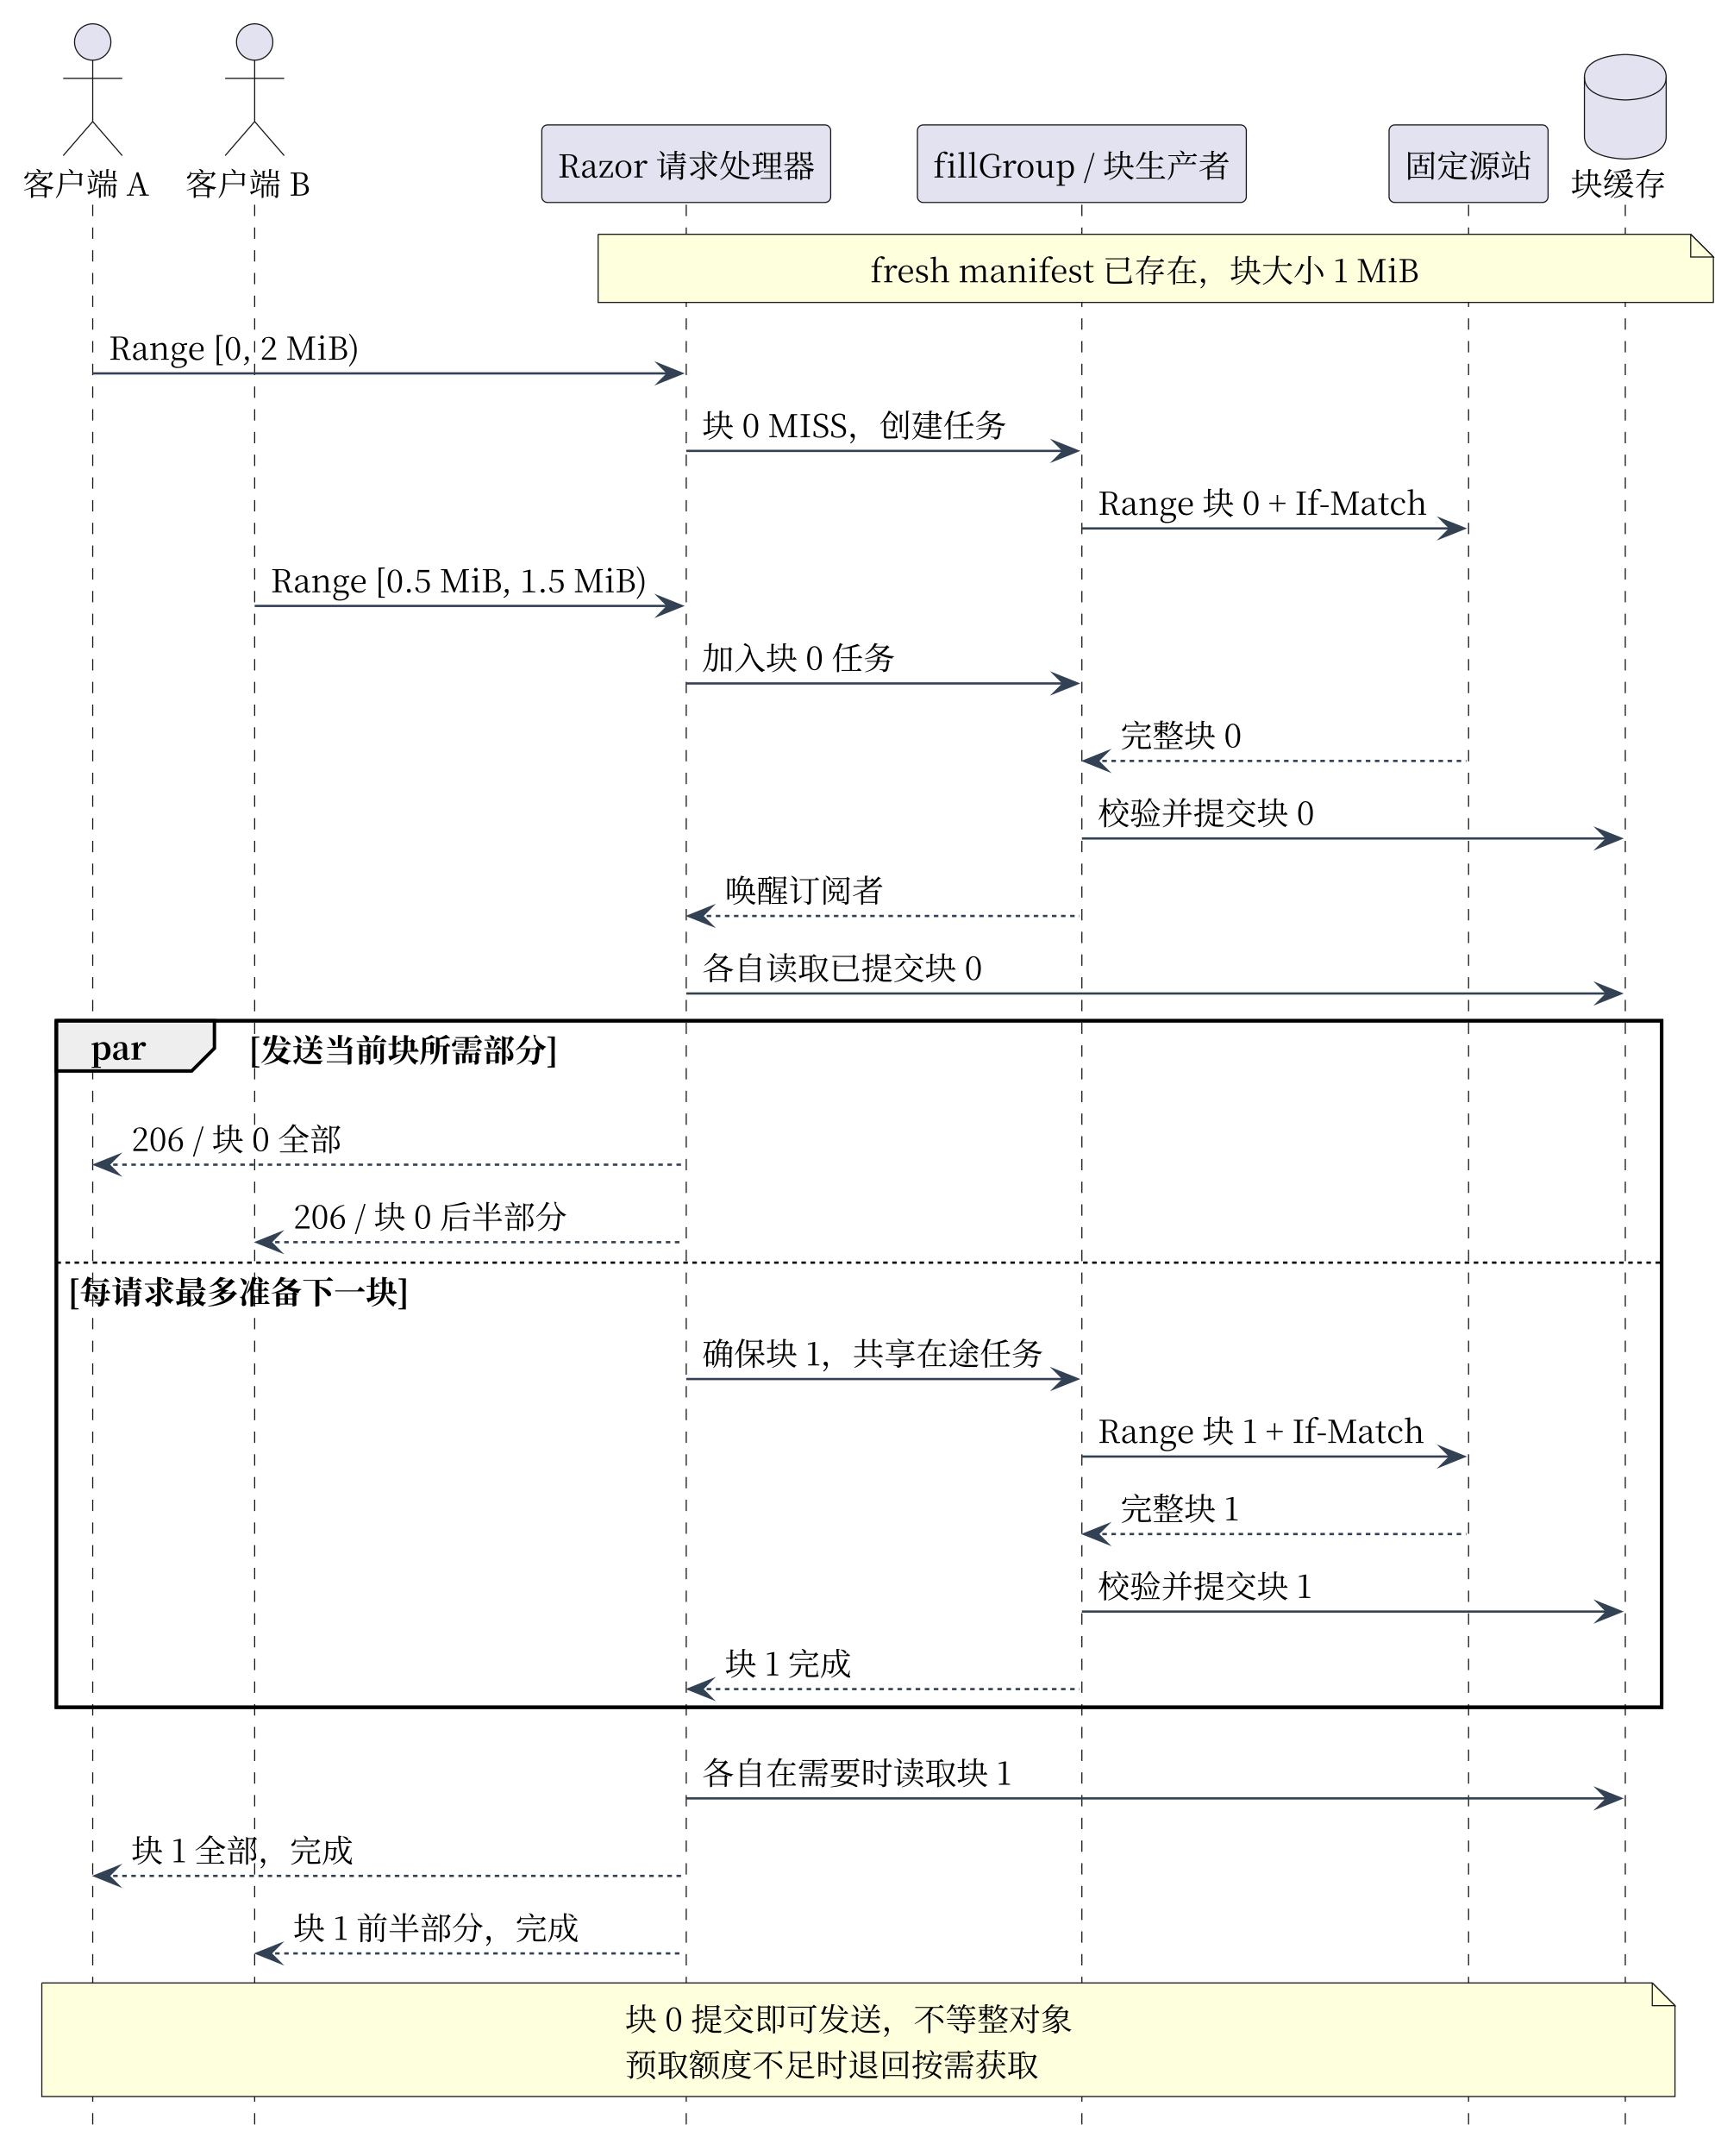
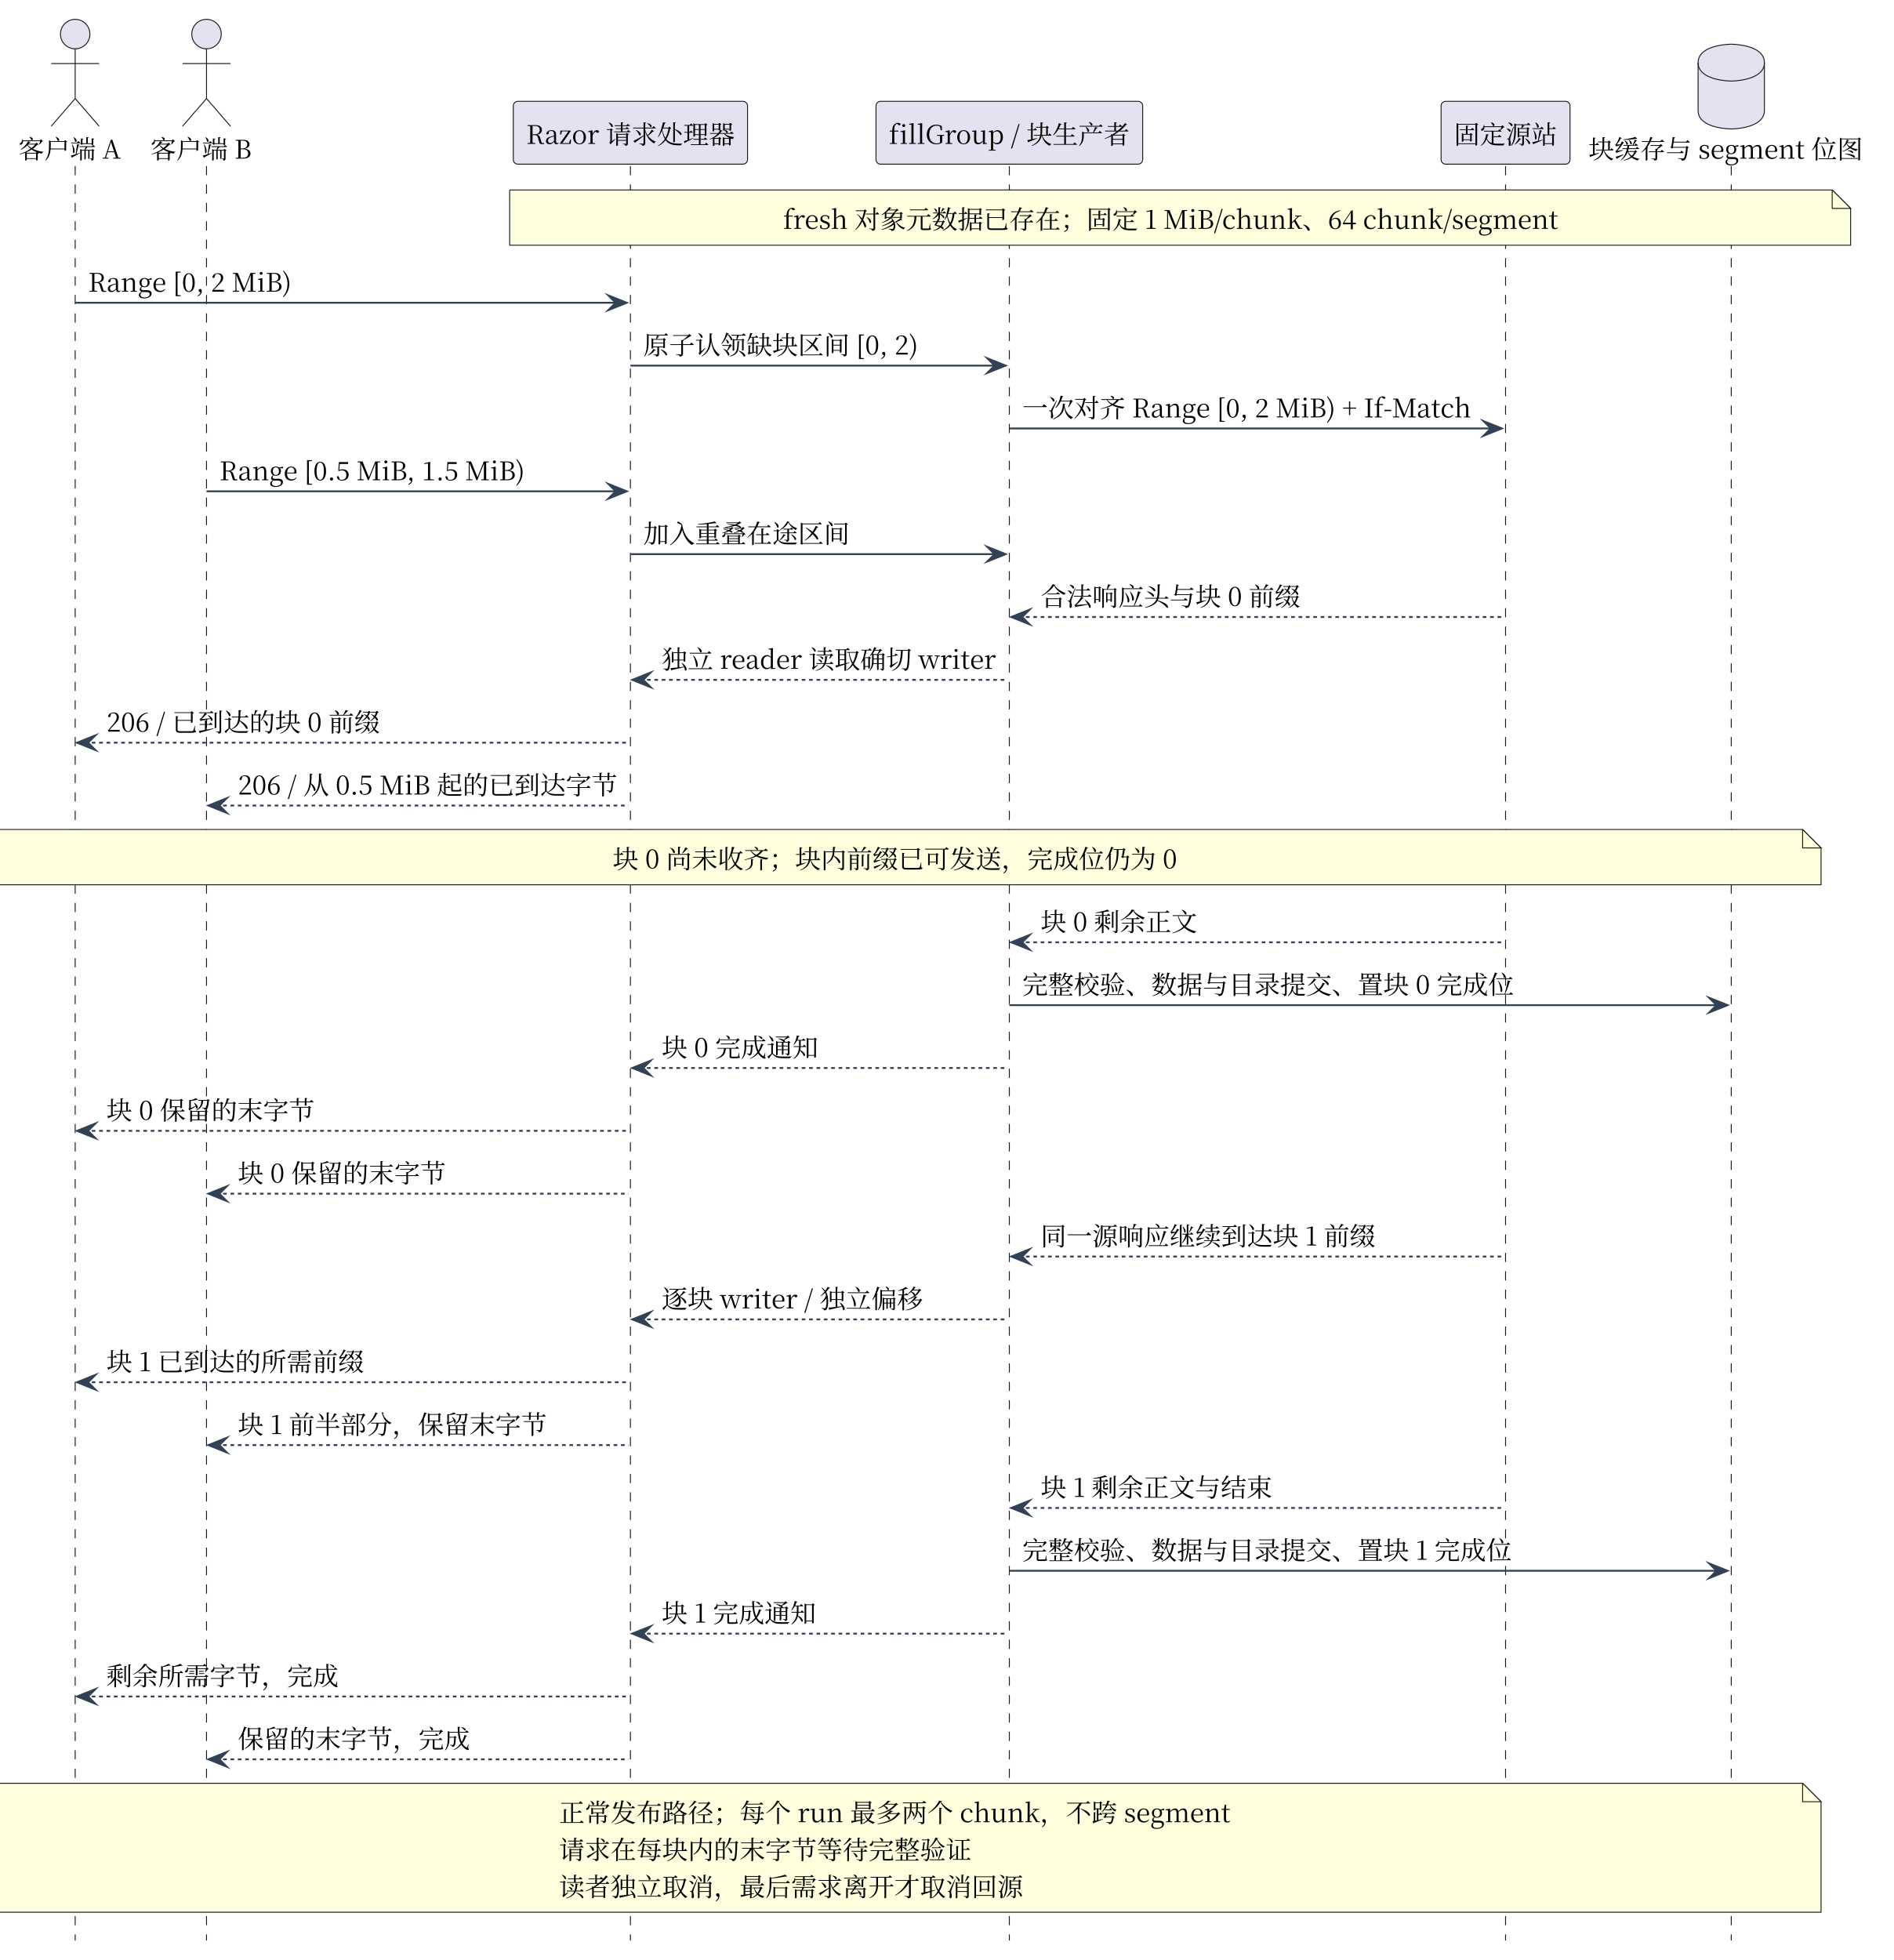
- <svg xmlns="http://www.w3.org/2000/svg" version="1.1" data-diagram-type="SEQUENCE" style="width:755px;height:949px;background:#FFFFFF;" width="755px" height="949px" viewBox="0 0 755 949" zoomAndPan="magnify" preserveAspectRatio="none" contentStyleType="text/css">
+ <svg xmlns="http://www.w3.org/2000/svg" version="1.1" data-diagram-type="SEQUENCE" style="width:1028px;height:1064px;background:#FFFFFF;" width="1028px" height="1064px" viewBox="0 0 1028 1064" zoomAndPan="magnify" preserveAspectRatio="none" contentStyleType="text/css">
  <defs />
  <g font-family="sans-serif" lengthAdjust="spacing">
-     <rect x="24.818" y="449.297" width="706.718" height="302.179" fill="none" style="stroke:#000;stroke-width:1.5;" />
    <g class="participant-lifeline" data-qualified-name="A" data-entity-uid="part1" id="part1-lifeline" data-source-line="10">
      <g>
-         <rect x="37.318" y="90.118" width="8" height="847.948" fill="#000" fill-opacity="0" />
-         <line x1="40.818" y1="90.118" x2="40.818" y2="938.066" style="stroke:#181818;stroke-width:0.5;stroke-dasharray:5,5;" />
+         <rect x="37.318" y="90.118" width="8" height="963.302" fill="#000" fill-opacity="0" />
+         <line x1="40.818" y1="90.118" x2="40.818" y2="1053.419" style="stroke:#181818;stroke-width:0.5;stroke-dasharray:5,5;" />
      </g>
    </g>
    <g class="participant-lifeline" data-qualified-name="B" data-entity-uid="part2" id="part2-lifeline" data-source-line="11">
      <g>
-         <rect x="108.618" y="90.118" width="8" height="847.948" fill="#000" fill-opacity="0" />
-         <line x1="112.118" y1="90.118" x2="112.118" y2="938.066" style="stroke:#181818;stroke-width:0.5;stroke-dasharray:5,5;" />
+         <rect x="108.618" y="90.118" width="8" height="963.302" fill="#000" fill-opacity="0" />
+         <line x1="112.118" y1="90.118" x2="112.118" y2="1053.419" style="stroke:#181818;stroke-width:0.5;stroke-dasharray:5,5;" />
      </g>
    </g>
    <g class="participant-lifeline" data-qualified-name="R" data-entity-uid="part3" id="part3-lifeline" data-source-line="12">
      <g>
-         <rect x="298.615" y="90.118" width="8" height="847.948" fill="#000" fill-opacity="0" />
-         <line x1="302.115" y1="90.118" x2="302.115" y2="938.066" style="stroke:#181818;stroke-width:0.5;stroke-dasharray:5,5;" />
+         <rect x="338.753" y="90.118" width="8" height="963.302" fill="#000" fill-opacity="0" />
+         <line x1="342.253" y1="90.118" x2="342.253" y2="1053.419" style="stroke:#181818;stroke-width:0.5;stroke-dasharray:5,5;" />
      </g>
    </g>
    <g class="participant-lifeline" data-qualified-name="F" data-entity-uid="part4" id="part4-lifeline" data-source-line="13">
      <g>
-         <rect x="472.792" y="90.118" width="8" height="847.948" fill="#000" fill-opacity="0" />
-         <line x1="476.292" y1="90.118" x2="476.292" y2="938.066" style="stroke:#181818;stroke-width:0.5;stroke-dasharray:5,5;" />
+         <rect x="544.472" y="90.118" width="8" height="963.302" fill="#000" fill-opacity="0" />
+         <line x1="547.972" y1="90.118" x2="547.972" y2="1053.419" style="stroke:#181818;stroke-width:0.5;stroke-dasharray:5,5;" />
      </g>
    </g>
    <g class="participant-lifeline" data-qualified-name="O" data-entity-uid="part5" id="part5-lifeline" data-source-line="14">
      <g>
-         <rect x="643.036" y="90.118" width="8" height="847.948" fill="#000" fill-opacity="0" />
-         <line x1="646.536" y1="90.118" x2="646.536" y2="938.066" style="stroke:#181818;stroke-width:0.5;stroke-dasharray:5,5;" />
+         <rect x="813.863" y="90.118" width="8" height="963.302" fill="#000" fill-opacity="0" />
+         <line x1="817.363" y1="90.118" x2="817.363" y2="1053.419" style="stroke:#181818;stroke-width:0.5;stroke-dasharray:5,5;" />
      </g>
    </g>
    <g class="participant-lifeline" data-qualified-name="K" data-entity-uid="part6" id="part6-lifeline" data-source-line="15">
      <g>
-         <rect x="712.036" y="90.118" width="8" height="847.948" fill="#000" fill-opacity="0" />
-         <line x1="715.536" y1="90.118" x2="715.536" y2="938.066" style="stroke:#181818;stroke-width:0.5;stroke-dasharray:5,5;" />
+         <rect x="936.392" y="90.118" width="8" height="963.302" fill="#000" fill-opacity="0" />
+         <line x1="939.892" y1="90.118" x2="939.892" y2="1053.419" style="stroke:#181818;stroke-width:0.5;stroke-dasharray:5,5;" />
      </g>
    </g>
    <g class="participant participant-head" data-qualified-name="A" data-entity-uid="part1" id="part1-head" data-source-line="10">
      <text x="10" y="86.114" fill="#000" font-size="14" textLength="55.636" font-family="Noto Serif CJK SC">客户端 A</text>
      <ellipse cx="40.818" cy="18.5" rx="8" ry="8" fill="#E2E2F0" style="stroke:#181818;stroke-width:0.5;" />
      <path d="M40.818,26.5 L40.818,53.5 M27.818,34.5 L53.818,34.5 M40.818,53.5 L27.818,68.5 M40.818,53.5 L53.818,68.5" style="stroke:#181818;stroke-width:0.5;" fill="none" />
    </g>
    <g class="participant participant-head" data-qualified-name="B" data-entity-uid="part2" id="part2-head" data-source-line="11">
      <text x="81.636" y="86.114" fill="#000" font-size="14" textLength="54.964" font-family="Noto Serif CJK SC">客户端 B</text>
      <ellipse cx="112.118" cy="18.5" rx="8" ry="8" fill="#E2E2F0" style="stroke:#181818;stroke-width:0.5;" />
      <path d="M112.118,26.5 L112.118,53.5 M99.118,34.5 L125.118,34.5 M112.118,53.5 L99.118,68.5 M112.118,53.5 L125.118,68.5" style="stroke:#181818;stroke-width:0.5;" fill="none" />
    </g>
    <g class="participant participant-head" data-qualified-name="R" data-entity-uid="part3" id="part3-head" data-source-line="12">
-       <rect x="238.527" y="55" width="127.176" height="34.118" fill="#E2E2F0" style="stroke:#181818;stroke-width:0.5;" rx="2.5" ry="2.5" />
-       <text x="245.527" y="78.114" fill="#000" font-size="14" textLength="113.176" font-family="Noto Serif CJK SC">Razor 请求处理器</text>
+       <rect x="278.665" y="55" width="127.176" height="34.118" fill="#E2E2F0" style="stroke:#181818;stroke-width:0.5;" rx="2.5" ry="2.5" />
+       <text x="285.665" y="78.114" fill="#000" font-size="14" textLength="113.176" font-family="Noto Serif CJK SC">Razor 请求处理器</text>
    </g>
    <g class="participant participant-head" data-qualified-name="F" data-entity-uid="part4" id="part4-head" data-source-line="13">
-       <rect x="403.899" y="55" width="144.787" height="34.118" fill="#E2E2F0" style="stroke:#181818;stroke-width:0.5;" rx="2.5" ry="2.5" />
-       <text x="410.899" y="78.114" fill="#000" font-size="14" textLength="130.787" font-family="Noto Serif CJK SC">fillGroup / 块生产者</text>
+       <rect x="475.578" y="55" width="144.787" height="34.118" fill="#E2E2F0" style="stroke:#181818;stroke-width:0.5;" rx="2.5" ry="2.5" />
+       <text x="482.578" y="78.114" fill="#000" font-size="14" textLength="130.787" font-family="Noto Serif CJK SC">fillGroup / 块生产者</text>
    </g>
    <g class="participant participant-head" data-qualified-name="O" data-entity-uid="part5" id="part5-head" data-source-line="14">
-       <rect x="611.536" y="55" width="70" height="34.118" fill="#E2E2F0" style="stroke:#181818;stroke-width:0.5;" rx="2.5" ry="2.5" />
-       <text x="618.536" y="78.114" fill="#000" font-size="14" textLength="56" font-family="Noto Serif CJK SC">固定源站</text>
+       <rect x="782.363" y="55" width="70" height="34.118" fill="#E2E2F0" style="stroke:#181818;stroke-width:0.5;" rx="2.5" ry="2.5" />
+       <text x="789.363" y="78.114" fill="#000" font-size="14" textLength="56" font-family="Noto Serif CJK SC">固定源站</text>
    </g>
    <g class="participant participant-head" data-qualified-name="K" data-entity-uid="part6" id="part6-head" data-source-line="15">
-       <text x="691.536" y="86.114" fill="#000" font-size="14" textLength="42" font-family="Noto Serif CJK SC">块缓存</text>
-       <path d="M697.536,34 C697.536,24 715.536,24 715.536,24 C715.536,24 733.536,24 733.536,34 L733.536,60 C733.536,70 715.536,70 715.536,70 C715.536,70 697.536,70 697.536,60 L697.536,34" style="stroke:#181818;stroke-width:0.5;" fill="#E2E2F0" />
-       <path d="M697.536,34 C697.536,44 715.536,44 715.536,44 C715.536,44 733.536,44 733.536,34" style="stroke:#181818;stroke-width:0.5;" fill="none" />
+       <text x="862.363" y="86.114" fill="#000" font-size="14" textLength="149.057" font-family="Noto Serif CJK SC">块缓存与 segment 位图</text>
+       <path d="M921.892,34 C921.892,24 939.892,24 939.892,24 C939.892,24 957.892,24 957.892,34 L957.892,60 C957.892,70 939.892,70 939.892,70 C939.892,70 921.892,70 921.892,60 L921.892,34" style="stroke:#181818;stroke-width:0.5;" fill="#E2E2F0" />
+       <path d="M921.892,34 C921.892,44 939.892,44 939.892,44 C939.892,44 957.892,44 957.892,34" style="stroke:#181818;stroke-width:0.5;" fill="none" />
    </g>
-     <path d="M263.321,103.118 L263.321,133.118 L754.321,133.118 L754.321,113.118 L744.321,103.118 L263.321,103.118" style="stroke:#181818;stroke-width:0.5;" fill="#FEFFDD" />
-     <path d="M744.321,103.118 L744.321,113.118 L754.321,113.118 L744.321,103.118" style="stroke:#181818;stroke-width:0.5;" fill="#FEFFDD" />
-     <text x="383.198" y="124.232" fill="#000" font-size="14" textLength="242.255" font-family="Noto Serif CJK SC">fresh manifest 已存在，块大小 1 MiB</text>
+     <path d="M276.695,103.118 L276.695,133.118 L1004.695,133.118 L1004.695,113.118 L994.695,103.118 L276.695,103.118" style="stroke:#181818;stroke-width:0.5;" fill="#FEFFDD" />
+     <path d="M994.695,103.118 L994.695,113.118 L1004.695,113.118 L994.695,103.118" style="stroke:#181818;stroke-width:0.5;" fill="#FEFFDD" />
+     <text x="425.166" y="124.232" fill="#000" font-size="14" textLength="422.812" font-family="Noto Serif CJK SC">fresh 对象元数据已存在；固定 1 MiB/chunk、64 chunk/segment</text>
    <g class="message" data-entity-1="part1" data-entity-2="part3" id="msg1" data-source-line="17">
-       <polygon points="290.115,160.354,300.115,164.354,290.115,168.354,294.115,164.354" fill="#334155" style="stroke:#334155;stroke-width:1;stroke-linejoin:miter;stroke-miterlimit:10;" />
-       <line x1="40.818" y1="164.354" x2="296.115" y2="164.354" style="stroke:#334155;stroke-width:1;" />
+       <polygon points="330.253,160.354,340.253,164.354,330.253,168.354,334.253,164.354" fill="#334155" style="stroke:#334155;stroke-width:1;stroke-linejoin:miter;stroke-miterlimit:10;" />
+       <line x1="40.818" y1="164.354" x2="336.253" y2="164.354" style="stroke:#334155;stroke-width:1;" />
      <text x="47.818" y="158.35" fill="#000" font-size="14" textLength="111.174" font-family="Noto Serif CJK SC">Range [0, 2 MiB)</text>
    </g>
    <g class="message" data-entity-1="part3" data-entity-2="part4" id="msg2" data-source-line="18">
-       <polygon points="464.292,194.472,474.292,198.472,464.292,202.472,468.292,198.472" fill="#334155" style="stroke:#334155;stroke-width:1;stroke-linejoin:miter;stroke-miterlimit:10;" />
-       <line x1="302.115" y1="198.472" x2="470.292" y2="198.472" style="stroke:#334155;stroke-width:1;" />
-       <text x="309.115" y="192.468" fill="#000" font-size="14" textLength="134.161" font-family="Noto Serif CJK SC">块 0 MISS，创建任务</text>
+       <polygon points="535.972,194.472,545.972,198.472,535.972,202.472,539.972,198.472" fill="#334155" style="stroke:#334155;stroke-width:1;stroke-linejoin:miter;stroke-miterlimit:10;" />
+       <line x1="342.253" y1="198.472" x2="541.972" y2="198.472" style="stroke:#334155;stroke-width:1;" />
+       <text x="349.253" y="192.468" fill="#000" font-size="14" textLength="149.267" font-family="Noto Serif CJK SC">原子认领缺块区间 [0, 2)</text>
    </g>
    <g class="message" data-entity-1="part4" data-entity-2="part5" id="msg3" data-source-line="19">
-       <polygon points="634.536,228.59,644.536,232.59,634.536,236.59,638.536,232.59" fill="#334155" style="stroke:#334155;stroke-width:1;stroke-linejoin:miter;stroke-miterlimit:10;" />
-       <line x1="476.292" y1="232.59" x2="640.536" y2="232.59" style="stroke:#334155;stroke-width:1;" />
-       <text x="483.292" y="226.586" fill="#000" font-size="14" textLength="146.243" font-family="Noto Serif CJK SC">Range 块 0 + If-Match</text>
+       <polygon points="805.363,228.59,815.363,232.59,805.363,236.59,809.363,232.59" fill="#334155" style="stroke:#334155;stroke-width:1;stroke-linejoin:miter;stroke-miterlimit:10;" />
+       <line x1="547.972" y1="232.59" x2="811.363" y2="232.59" style="stroke:#334155;stroke-width:1;" />
+       <text x="554.972" y="226.586" fill="#000" font-size="14" textLength="245.391" font-family="Noto Serif CJK SC">一次对齐 Range [0, 2 MiB) + If-Match</text>
    </g>
    <g class="message" data-entity-1="part2" data-entity-2="part3" id="msg4" data-source-line="20">
-       <polygon points="290.115,262.707,300.115,266.707,290.115,270.707,294.115,266.707" fill="#334155" style="stroke:#334155;stroke-width:1;stroke-linejoin:miter;stroke-miterlimit:10;" />
-       <line x1="112.118" y1="266.707" x2="296.115" y2="266.707" style="stroke:#334155;stroke-width:1;" />
+       <polygon points="330.253,262.707,340.253,266.707,330.253,270.707,334.253,266.707" fill="#334155" style="stroke:#334155;stroke-width:1;stroke-linejoin:miter;stroke-miterlimit:10;" />
+       <line x1="112.118" y1="266.707" x2="336.253" y2="266.707" style="stroke:#334155;stroke-width:1;" />
      <text x="119.118" y="260.703" fill="#000" font-size="14" textLength="165.997" font-family="Noto Serif CJK SC">Range [0.5 MiB, 1.5 MiB)</text>
    </g>
    <g class="message" data-entity-1="part3" data-entity-2="part4" id="msg5" data-source-line="21">
-       <polygon points="464.292,296.825,474.292,300.825,464.292,304.825,468.292,300.825" fill="#334155" style="stroke:#334155;stroke-width:1;stroke-linejoin:miter;stroke-miterlimit:10;" />
-       <line x1="302.115" y1="300.825" x2="470.292" y2="300.825" style="stroke:#334155;stroke-width:1;" />
-       <text x="309.115" y="294.821" fill="#000" font-size="14" textLength="84.966" font-family="Noto Serif CJK SC">加入块 0 任务</text>
+       <polygon points="535.972,296.825,545.972,300.825,535.972,304.825,539.972,300.825" fill="#334155" style="stroke:#334155;stroke-width:1;stroke-linejoin:miter;stroke-miterlimit:10;" />
+       <line x1="342.253" y1="300.825" x2="541.972" y2="300.825" style="stroke:#334155;stroke-width:1;" />
+       <text x="349.253" y="294.821" fill="#000" font-size="14" textLength="112" font-family="Noto Serif CJK SC">加入重叠在途区间</text>
    </g>
    <g class="message" data-entity-1="part5" data-entity-2="part4" id="msg6" data-source-line="22">
-       <polygon points="487.292,330.943,477.292,334.943,487.292,338.943,483.292,334.943" fill="#334155" style="stroke:#334155;stroke-width:1;stroke-linejoin:miter;stroke-miterlimit:10;" />
-       <line x1="481.292" y1="334.943" x2="645.536" y2="334.943" style="stroke:#334155;stroke-width:1;stroke-dasharray:2,2;" />
-       <text x="493.292" y="328.939" fill="#000" font-size="14" textLength="53.382" font-family="Noto Serif CJK SC">完整块 0</text>
+       <polygon points="558.972,330.943,548.972,334.943,558.972,338.943,554.972,334.943" fill="#334155" style="stroke:#334155;stroke-width:1;stroke-linejoin:miter;stroke-miterlimit:10;" />
+       <line x1="552.972" y1="334.943" x2="816.363" y2="334.943" style="stroke:#334155;stroke-width:1;stroke-dasharray:2,2;" />
+       <text x="564.972" y="328.939" fill="#000" font-size="14" textLength="140.965" font-family="Noto Serif CJK SC">合法响应头与块 0 前缀</text>
    </g>
-     <g class="message" data-entity-1="part4" data-entity-2="part6" id="msg7" data-source-line="23">
-       <polygon points="703.536,365.061,713.536,369.061,703.536,373.061,707.536,369.061" fill="#334155" style="stroke:#334155;stroke-width:1;stroke-linejoin:miter;stroke-miterlimit:10;" />
-       <line x1="476.292" y1="369.061" x2="709.536" y2="369.061" style="stroke:#334155;stroke-width:1;" />
-       <text x="483.292" y="363.057" fill="#000" font-size="14" textLength="95.382" font-family="Noto Serif CJK SC">校验并提交块 0</text>
+     <g class="message" data-entity-1="part4" data-entity-2="part3" id="msg7" data-source-line="23">
+       <polygon points="353.253,365.061,343.253,369.061,353.253,373.061,349.253,369.061" fill="#334155" style="stroke:#334155;stroke-width:1;stroke-linejoin:miter;stroke-miterlimit:10;" />
+       <line x1="347.253" y1="369.061" x2="546.972" y2="369.061" style="stroke:#334155;stroke-width:1;stroke-dasharray:2,2;" />
+       <text x="359.253" y="363.057" fill="#000" font-size="14" textLength="181.719" font-family="Noto Serif CJK SC">独立 reader 读取确切 writer</text>
    </g>
-     <g class="message" data-entity-1="part4" data-entity-2="part3" id="msg8" data-source-line="24">
-       <polygon points="313.115,399.179,303.115,403.179,313.115,407.179,309.115,403.179" fill="#334155" style="stroke:#334155;stroke-width:1;stroke-linejoin:miter;stroke-miterlimit:10;" />
-       <line x1="307.115" y1="403.179" x2="475.292" y2="403.179" style="stroke:#334155;stroke-width:1;stroke-dasharray:2,2;" />
-       <text x="319.115" y="397.175" fill="#000" font-size="14" textLength="70" font-family="Noto Serif CJK SC">唤醒订阅者</text>
+     <g class="message" data-entity-1="part3" data-entity-2="part1" id="msg8" data-source-line="24">
+       <polygon points="51.818,399.179,41.818,403.179,51.818,407.179,47.818,403.179" fill="#334155" style="stroke:#334155;stroke-width:1;stroke-linejoin:miter;stroke-miterlimit:10;" />
+       <line x1="45.818" y1="403.179" x2="341.253" y2="403.179" style="stroke:#334155;stroke-width:1;stroke-dasharray:2,2;" />
+       <text x="57.818" y="397.175" fill="#000" font-size="14" textLength="148.483" font-family="Noto Serif CJK SC">206 / 已到达的块 0 前缀</text>
    </g>
-     <g class="message" data-entity-1="part3" data-entity-2="part6" id="msg9" data-source-line="25">
-       <polygon points="703.536,433.297,713.536,437.297,703.536,441.297,707.536,437.297" fill="#334155" style="stroke:#334155;stroke-width:1;stroke-linejoin:miter;stroke-miterlimit:10;" />
-       <line x1="302.115" y1="437.297" x2="709.536" y2="437.297" style="stroke:#334155;stroke-width:1;" />
-       <text x="309.115" y="431.293" fill="#000" font-size="14" textLength="123.381" font-family="Noto Serif CJK SC">各自读取已提交块 0</text>
+     <g class="message" data-entity-1="part3" data-entity-2="part2" id="msg9" data-source-line="25">
+       <polygon points="123.118,433.297,113.118,437.297,123.118,441.297,119.118,437.297" fill="#334155" style="stroke:#334155;stroke-width:1;stroke-linejoin:miter;stroke-miterlimit:10;" />
+       <line x1="117.118" y1="437.297" x2="341.253" y2="437.297" style="stroke:#334155;stroke-width:1;stroke-dasharray:2,2;" />
+       <text x="129.118" y="431.293" fill="#000" font-size="14" textLength="206.135" font-family="Noto Serif CJK SC">206 / 从 0.5 MiB 起的已到达字节</text>
    </g>
-     <path d="M24.818,449.297 L94.402,449.297 L94.402,461.415 L84.402,471.415 L24.818,471.415 L24.818,449.297" style="stroke:#000;stroke-width:1.5;" fill="#EEE" />
-     <rect x="24.818" y="449.297" width="706.718" height="302.179" fill="none" style="stroke:#000;stroke-width:1.5;" />
-     <text x="39.818" y="466.411" fill="#000" font-size="14" textLength="24.584" font-weight="700" font-family="Noto Serif CJK SC">par</text>
-     <text x="109.402" y="467.411" fill="#000" font-size="14" textLength="136.415" font-weight="700" font-family="Noto Serif CJK SC">[发送当前块所需部分]</text>
-     <g class="message" data-entity-1="part3" data-entity-2="part1" id="msg10" data-source-line="27">
-       <polygon points="51.818,508.651,41.818,512.651,51.818,516.651,47.818,512.651" fill="#334155" style="stroke:#334155;stroke-width:1;stroke-linejoin:miter;stroke-miterlimit:10;" />
-       <line x1="45.818" y1="512.651" x2="301.115" y2="512.651" style="stroke:#334155;stroke-width:1;stroke-dasharray:2,2;" />
-       <text x="57.818" y="506.647" fill="#000" font-size="14" textLength="92.484" font-family="Noto Serif CJK SC">206 / 块 0 全部</text>
+     <path d="M-8.355,450.297 L-8.355,480.297 L988.645,480.297 L988.645,460.297 L978.645,450.297 L-8.355,450.297" style="stroke:#181818;stroke-width:0.5;" fill="#FEFFDD" />
+     <path d="M978.645,450.297 L978.645,460.297 L988.645,460.297 L978.645,450.297" style="stroke:#181818;stroke-width:0.5;" fill="#FEFFDD" />
+     <text x="332.681" y="471.411" fill="#000" font-size="14" textLength="306.347" font-family="Noto Serif CJK SC">块 0 尚未收齐；块内前缀已可发送，完成位仍为 0</text>
+     <g class="message" data-entity-1="part5" data-entity-2="part4" id="msg10" data-source-line="27">
+       <polygon points="558.972,507.533,548.972,511.533,558.972,515.533,554.972,511.533" fill="#334155" style="stroke:#334155;stroke-width:1;stroke-linejoin:miter;stroke-miterlimit:10;" />
+       <line x1="552.972" y1="511.533" x2="816.363" y2="511.533" style="stroke:#334155;stroke-width:1;stroke-dasharray:2,2;" />
+       <text x="564.972" y="505.529" fill="#000" font-size="14" textLength="84.966" font-family="Noto Serif CJK SC">块 0 剩余正文</text>
    </g>
-     <g class="message" data-entity-1="part3" data-entity-2="part2" id="msg11" data-source-line="28">
-       <polygon points="123.118,542.769,113.118,546.769,123.118,550.769,119.118,546.769" fill="#334155" style="stroke:#334155;stroke-width:1;stroke-linejoin:miter;stroke-miterlimit:10;" />
-       <line x1="117.118" y1="546.769" x2="301.115" y2="546.769" style="stroke:#334155;stroke-width:1;stroke-dasharray:2,2;" />
-       <text x="129.118" y="540.765" fill="#000" font-size="14" textLength="120.483" font-family="Noto Serif CJK SC">206 / 块 0 后半部分</text>
+     <g class="message" data-entity-1="part4" data-entity-2="part6" id="msg11" data-source-line="28">
+       <polygon points="927.892,541.651,937.892,545.651,927.892,549.651,931.892,545.651" fill="#334155" style="stroke:#334155;stroke-width:1;stroke-linejoin:miter;stroke-miterlimit:10;" />
+       <line x1="547.972" y1="545.651" x2="933.892" y2="545.651" style="stroke:#334155;stroke-width:1;" />
+       <text x="554.972" y="539.647" fill="#000" font-size="14" textLength="266.965" font-family="Noto Serif CJK SC">完整校验、数据与目录提交、置块 0 完成位</text>
    </g>
-     <line x1="24.818" y1="555.769" x2="731.536" y2="555.769" style="stroke:#000;stroke-width:1;stroke-dasharray:2,2;" />
-     <text x="29.818" y="573.883" fill="#000" font-size="14" textLength="150.415" font-weight="700" font-family="Noto Serif CJK SC">[每请求最多准备下一块]</text>
-     <g class="message" data-entity-1="part3" data-entity-2="part4" id="msg12" data-source-line="30">
-       <polygon points="464.292,603.005,474.292,607.005,464.292,611.005,468.292,607.005" fill="#334155" style="stroke:#334155;stroke-width:1;stroke-linejoin:miter;stroke-miterlimit:10;" />
-       <line x1="302.115" y1="607.005" x2="470.292" y2="607.005" style="stroke:#334155;stroke-width:1;" />
-       <text x="309.115" y="601.001" fill="#000" font-size="14" textLength="150.177" font-family="Noto Serif CJK SC">确保块 1，共享在途任务</text>
+     <g class="message" data-entity-1="part4" data-entity-2="part3" id="msg12" data-source-line="29">
+       <polygon points="353.253,575.769,343.253,579.769,353.253,583.769,349.253,579.769" fill="#334155" style="stroke:#334155;stroke-width:1;stroke-linejoin:miter;stroke-miterlimit:10;" />
+       <line x1="347.253" y1="579.769" x2="546.972" y2="579.769" style="stroke:#334155;stroke-width:1;stroke-dasharray:2,2;" />
+       <text x="359.253" y="573.765" fill="#000" font-size="14" textLength="84.966" font-family="Noto Serif CJK SC">块 0 完成通知</text>
    </g>
-     <g class="message" data-entity-1="part4" data-entity-2="part5" id="msg13" data-source-line="31">
-       <polygon points="634.536,637.122,644.536,641.122,634.536,645.122,638.536,641.122" fill="#334155" style="stroke:#334155;stroke-width:1;stroke-linejoin:miter;stroke-miterlimit:10;" />
-       <line x1="476.292" y1="641.122" x2="640.536" y2="641.122" style="stroke:#334155;stroke-width:1;" />
-       <text x="483.292" y="635.118" fill="#000" font-size="14" textLength="145.039" font-family="Noto Serif CJK SC">Range 块 1 + If-Match</text>
+     <g class="message" data-entity-1="part3" data-entity-2="part1" id="msg13" data-source-line="30">
+       <polygon points="51.818,609.887,41.818,613.887,51.818,617.887,47.818,613.887" fill="#334155" style="stroke:#334155;stroke-width:1;stroke-linejoin:miter;stroke-miterlimit:10;" />
+       <line x1="45.818" y1="613.887" x2="341.253" y2="613.887" style="stroke:#334155;stroke-width:1;stroke-dasharray:2,2;" />
+       <text x="57.818" y="607.883" fill="#000" font-size="14" textLength="112.966" font-family="Noto Serif CJK SC">块 0 保留的末字节</text>
    </g>
-     <g class="message" data-entity-1="part5" data-entity-2="part4" id="msg14" data-source-line="32">
-       <polygon points="487.292,671.24,477.292,675.24,487.292,679.24,483.292,675.24" fill="#334155" style="stroke:#334155;stroke-width:1;stroke-linejoin:miter;stroke-miterlimit:10;" />
-       <line x1="481.292" y1="675.24" x2="645.536" y2="675.24" style="stroke:#334155;stroke-width:1;stroke-dasharray:2,2;" />
-       <text x="493.292" y="669.236" fill="#000" font-size="14" textLength="52.178" font-family="Noto Serif CJK SC">完整块 1</text>
+     <g class="message" data-entity-1="part3" data-entity-2="part2" id="msg14" data-source-line="31">
+       <polygon points="123.118,644.005,113.118,648.005,123.118,652.005,119.118,648.005" fill="#334155" style="stroke:#334155;stroke-width:1;stroke-linejoin:miter;stroke-miterlimit:10;" />
+       <line x1="117.118" y1="648.005" x2="341.253" y2="648.005" style="stroke:#334155;stroke-width:1;stroke-dasharray:2,2;" />
+       <text x="129.118" y="642.001" fill="#000" font-size="14" textLength="112.966" font-family="Noto Serif CJK SC">块 0 保留的末字节</text>
    </g>
-     <g class="message" data-entity-1="part4" data-entity-2="part6" id="msg15" data-source-line="33">
-       <polygon points="703.536,705.358,713.536,709.358,703.536,713.358,707.536,709.358" fill="#334155" style="stroke:#334155;stroke-width:1;stroke-linejoin:miter;stroke-miterlimit:10;" />
-       <line x1="476.292" y1="709.358" x2="709.536" y2="709.358" style="stroke:#334155;stroke-width:1;" />
-       <text x="483.292" y="703.354" fill="#000" font-size="14" textLength="94.178" font-family="Noto Serif CJK SC">校验并提交块 1</text>
+     <g class="message" data-entity-1="part5" data-entity-2="part4" id="msg15" data-source-line="32">
+       <polygon points="558.972,678.122,548.972,682.122,558.972,686.122,554.972,682.122" fill="#334155" style="stroke:#334155;stroke-width:1;stroke-linejoin:miter;stroke-miterlimit:10;" />
+       <line x1="552.972" y1="682.122" x2="816.363" y2="682.122" style="stroke:#334155;stroke-width:1;stroke-dasharray:2,2;" />
+       <text x="564.972" y="676.118" fill="#000" font-size="14" textLength="181.761" font-family="Noto Serif CJK SC">同一源响应继续到达块 1 前缀</text>
    </g>
-     <g class="message" data-entity-1="part4" data-entity-2="part3" id="msg16" data-source-line="34">
-       <polygon points="313.115,739.476,303.115,743.476,313.115,747.476,309.115,743.476" fill="#334155" style="stroke:#334155;stroke-width:1;stroke-linejoin:miter;stroke-miterlimit:10;" />
-       <line x1="307.115" y1="743.476" x2="475.292" y2="743.476" style="stroke:#334155;stroke-width:1;stroke-dasharray:2,2;" />
-       <text x="319.115" y="737.472" fill="#000" font-size="14" textLength="55.762" font-family="Noto Serif CJK SC">块 1 完成</text>
+     <g class="message" data-entity-1="part4" data-entity-2="part3" id="msg16" data-source-line="33">
+       <polygon points="353.253,712.24,343.253,716.24,353.253,720.24,349.253,716.24" fill="#334155" style="stroke:#334155;stroke-width:1;stroke-linejoin:miter;stroke-miterlimit:10;" />
+       <line x1="347.253" y1="716.24" x2="546.972" y2="716.24" style="stroke:#334155;stroke-width:1;stroke-dasharray:2,2;" />
+       <text x="359.253" y="710.236" fill="#000" font-size="14" textLength="141.791" font-family="Noto Serif CJK SC">逐块 writer / 独立偏移</text>
    </g>
-     <g class="message" data-entity-1="part3" data-entity-2="part6" id="msg17" data-source-line="36">
-       <polygon points="703.536,787.594,713.536,791.594,703.536,795.594,707.536,791.594" fill="#334155" style="stroke:#334155;stroke-width:1;stroke-linejoin:miter;stroke-miterlimit:10;" />
-       <line x1="302.115" y1="791.594" x2="709.536" y2="791.594" style="stroke:#334155;stroke-width:1;" />
-       <text x="309.115" y="785.59" fill="#000" font-size="14" textLength="136.177" font-family="Noto Serif CJK SC">各自在需要时读取块 1</text>
+     <g class="message" data-entity-1="part3" data-entity-2="part1" id="msg17" data-source-line="34">
+       <polygon points="51.818,746.358,41.818,750.358,51.818,754.358,47.818,750.358" fill="#334155" style="stroke:#334155;stroke-width:1;stroke-linejoin:miter;stroke-miterlimit:10;" />
+       <line x1="45.818" y1="750.358" x2="341.253" y2="750.358" style="stroke:#334155;stroke-width:1;stroke-dasharray:2,2;" />
+       <text x="57.818" y="744.354" fill="#000" font-size="14" textLength="139.761" font-family="Noto Serif CJK SC">块 1 已到达的所需前缀</text>
    </g>
-     <g class="message" data-entity-1="part3" data-entity-2="part1" id="msg18" data-source-line="37">
-       <polygon points="51.818,821.712,41.818,825.712,51.818,829.712,47.818,825.712" fill="#334155" style="stroke:#334155;stroke-width:1;stroke-linejoin:miter;stroke-miterlimit:10;" />
-       <line x1="45.818" y1="825.712" x2="301.115" y2="825.712" style="stroke:#334155;stroke-width:1;stroke-dasharray:2,2;" />
-       <text x="57.818" y="819.708" fill="#000" font-size="14" textLength="97.762" font-family="Noto Serif CJK SC">块 1 全部，完成</text>
+     <g class="message" data-entity-1="part3" data-entity-2="part2" id="msg18" data-source-line="35">
+       <polygon points="123.118,780.476,113.118,784.476,123.118,788.476,119.118,784.476" fill="#334155" style="stroke:#334155;stroke-width:1;stroke-linejoin:miter;stroke-miterlimit:10;" />
+       <line x1="117.118" y1="784.476" x2="341.253" y2="784.476" style="stroke:#334155;stroke-width:1;stroke-dasharray:2,2;" />
+       <text x="129.118" y="778.472" fill="#000" font-size="14" textLength="167.761" font-family="Noto Serif CJK SC">块 1 前半部分，保留末字节</text>
    </g>
-     <g class="message" data-entity-1="part3" data-entity-2="part2" id="msg19" data-source-line="38">
-       <polygon points="123.118,855.83,113.118,859.83,123.118,863.83,119.118,859.83" fill="#334155" style="stroke:#334155;stroke-width:1;stroke-linejoin:miter;stroke-miterlimit:10;" />
-       <line x1="117.118" y1="859.83" x2="301.115" y2="859.83" style="stroke:#334155;stroke-width:1;stroke-dasharray:2,2;" />
-       <text x="129.118" y="853.826" fill="#000" font-size="14" textLength="125.761" font-family="Noto Serif CJK SC">块 1 前半部分，完成</text>
+     <g class="message" data-entity-1="part5" data-entity-2="part4" id="msg19" data-source-line="36">
+       <polygon points="558.972,814.594,548.972,818.594,558.972,822.594,554.972,818.594" fill="#334155" style="stroke:#334155;stroke-width:1;stroke-linejoin:miter;stroke-miterlimit:10;" />
+       <line x1="552.972" y1="818.594" x2="816.363" y2="818.594" style="stroke:#334155;stroke-width:1;stroke-dasharray:2,2;" />
+       <text x="564.972" y="812.59" fill="#000" font-size="14" textLength="125.761" font-family="Noto Serif CJK SC">块 1 剩余正文与结束</text>
    </g>
-     <path d="M18.409,872.83 L18.409,922.83 L737.409,922.83 L737.409,882.83 L727.409,872.83 L18.409,872.83" style="stroke:#181818;stroke-width:0.5;" fill="#FEFFDD" />
-     <path d="M727.409,872.83 L727.409,882.83 L737.409,882.83 L727.409,872.83" style="stroke:#181818;stroke-width:0.5;" fill="#FEFFDD" />
-     <text x="275.194" y="893.944" fill="#000" font-size="14" textLength="196.965" font-family="Noto Serif CJK SC">块 0 提交即可发送，不等整对象</text>
-     <text x="275.194" y="914.062" fill="#000" font-size="14" textLength="181.999" font-family="Noto Serif CJK SC">预取额度不足时退回按需获取</text>
+     <g class="message" data-entity-1="part4" data-entity-2="part6" id="msg20" data-source-line="37">
+       <polygon points="927.892,848.712,937.892,852.712,927.892,856.712,931.892,852.712" fill="#334155" style="stroke:#334155;stroke-width:1;stroke-linejoin:miter;stroke-miterlimit:10;" />
+       <line x1="547.972" y1="852.712" x2="933.892" y2="852.712" style="stroke:#334155;stroke-width:1;" />
+       <text x="554.972" y="846.708" fill="#000" font-size="14" textLength="265.761" font-family="Noto Serif CJK SC">完整校验、数据与目录提交、置块 1 完成位</text>
+     </g>
+     <g class="message" data-entity-1="part4" data-entity-2="part3" id="msg21" data-source-line="38">
+       <polygon points="353.253,882.83,343.253,886.83,353.253,890.83,349.253,886.83" fill="#334155" style="stroke:#334155;stroke-width:1;stroke-linejoin:miter;stroke-miterlimit:10;" />
+       <line x1="347.253" y1="886.83" x2="546.972" y2="886.83" style="stroke:#334155;stroke-width:1;stroke-dasharray:2,2;" />
+       <text x="359.253" y="880.826" fill="#000" font-size="14" textLength="83.762" font-family="Noto Serif CJK SC">块 1 完成通知</text>
+     </g>
+     <g class="message" data-entity-1="part3" data-entity-2="part1" id="msg22" data-source-line="39">
+       <polygon points="51.818,916.948,41.818,920.948,51.818,924.948,47.818,920.948" fill="#334155" style="stroke:#334155;stroke-width:1;stroke-linejoin:miter;stroke-miterlimit:10;" />
+       <line x1="45.818" y1="920.948" x2="341.253" y2="920.948" style="stroke:#334155;stroke-width:1;stroke-dasharray:2,2;" />
+       <text x="57.818" y="914.944" fill="#000" font-size="14" textLength="125.999" font-family="Noto Serif CJK SC">剩余所需字节，完成</text>
+     </g>
+     <g class="message" data-entity-1="part3" data-entity-2="part2" id="msg23" data-source-line="40">
+       <polygon points="123.118,951.066,113.118,955.066,123.118,959.066,119.118,955.066" fill="#334155" style="stroke:#334155;stroke-width:1;stroke-linejoin:miter;stroke-miterlimit:10;" />
+       <line x1="117.118" y1="955.066" x2="341.253" y2="955.066" style="stroke:#334155;stroke-width:1;stroke-dasharray:2,2;" />
+       <text x="129.118" y="949.062" fill="#000" font-size="14" textLength="125.999" font-family="Noto Serif CJK SC">保留的末字节，完成</text>
+     </g>
+     <path d="M-8.355,968.066 L-8.355,1038.066 L988.645,1038.066 L988.645,978.066 L978.645,968.066 L-8.355,968.066" style="stroke:#181818;stroke-width:0.5;" fill="#FEFFDD" />
+     <path d="M978.645,968.066 L978.645,978.066 L988.645,978.066 L978.645,968.066" style="stroke:#181818;stroke-width:0.5;" fill="#FEFFDD" />
+     <text x="303.457" y="989.18" fill="#000" font-size="14" textLength="364.796" font-family="Noto Serif CJK SC">正常发布路径；每个 run 最多两个 chunk，不跨 segment</text>
+     <text x="303.457" y="1009.298" fill="#000" font-size="14" textLength="223.999" font-family="Noto Serif CJK SC">请求在每块内的末字节等待完整验证</text>
+     <text x="303.457" y="1029.415" fill="#000" font-size="14" textLength="251.999" font-family="Noto Serif CJK SC">读者独立取消，最后需求离开才取消回源</text>
  </g>
</svg>
